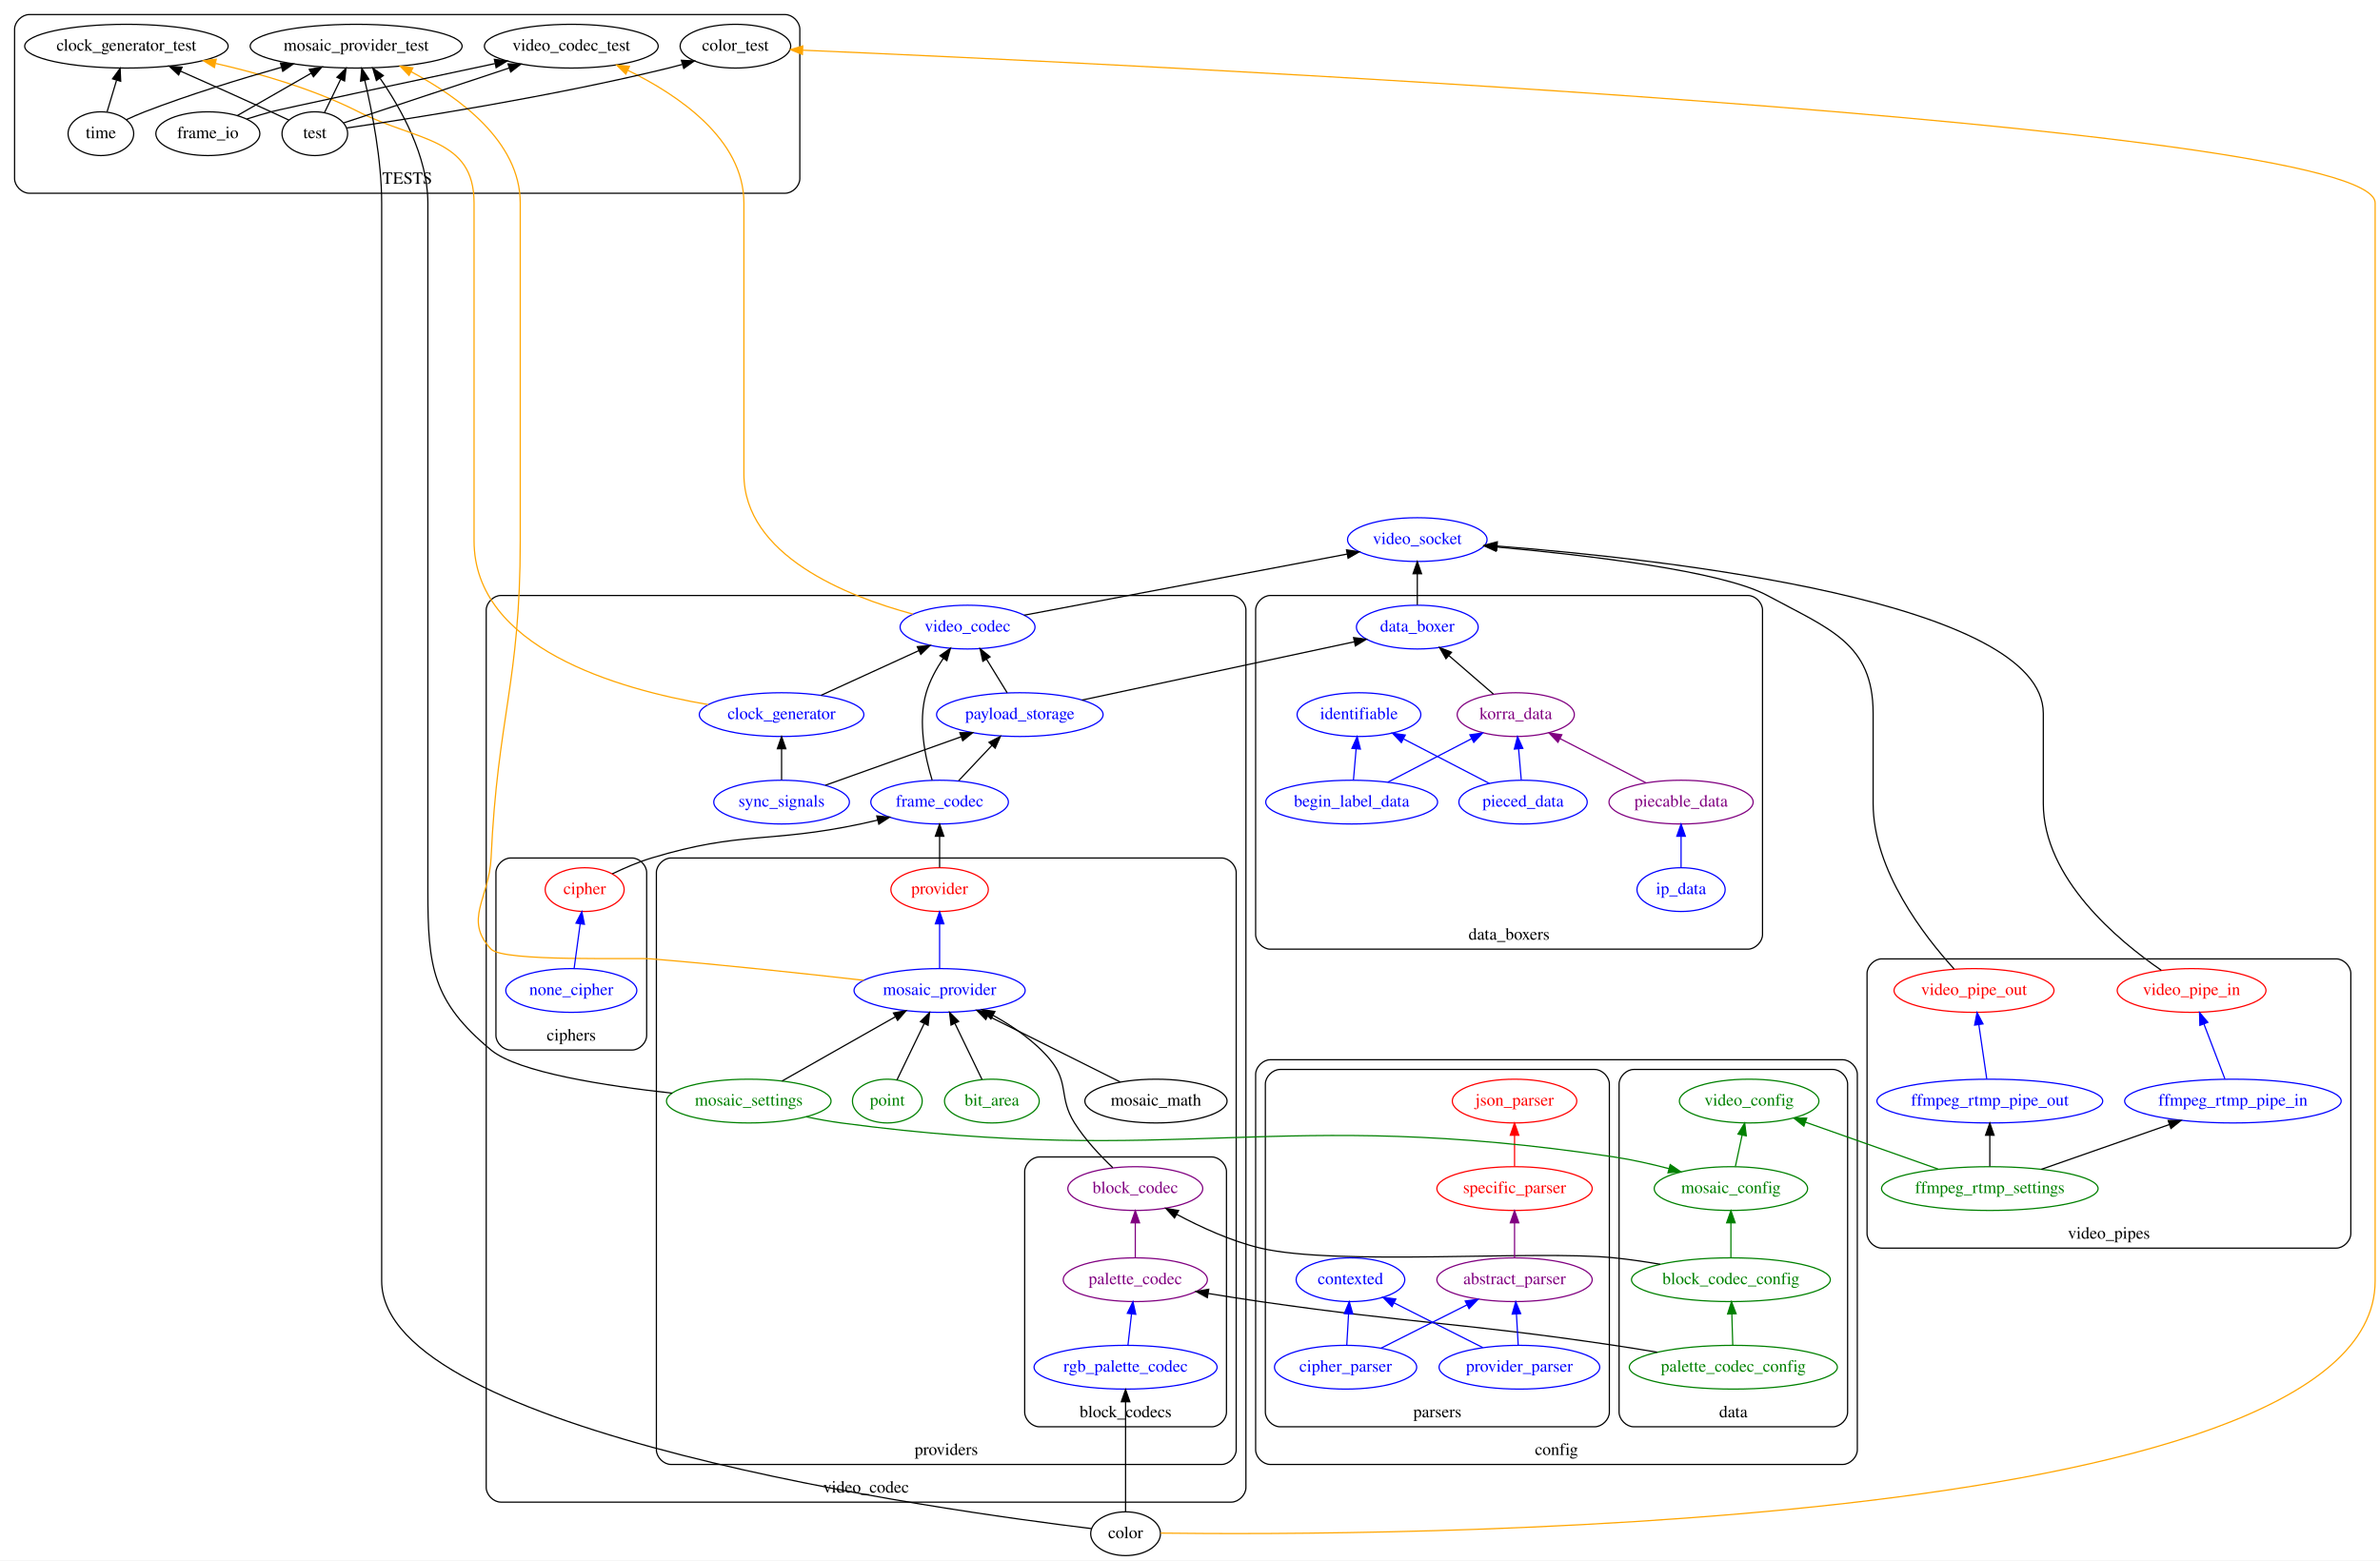
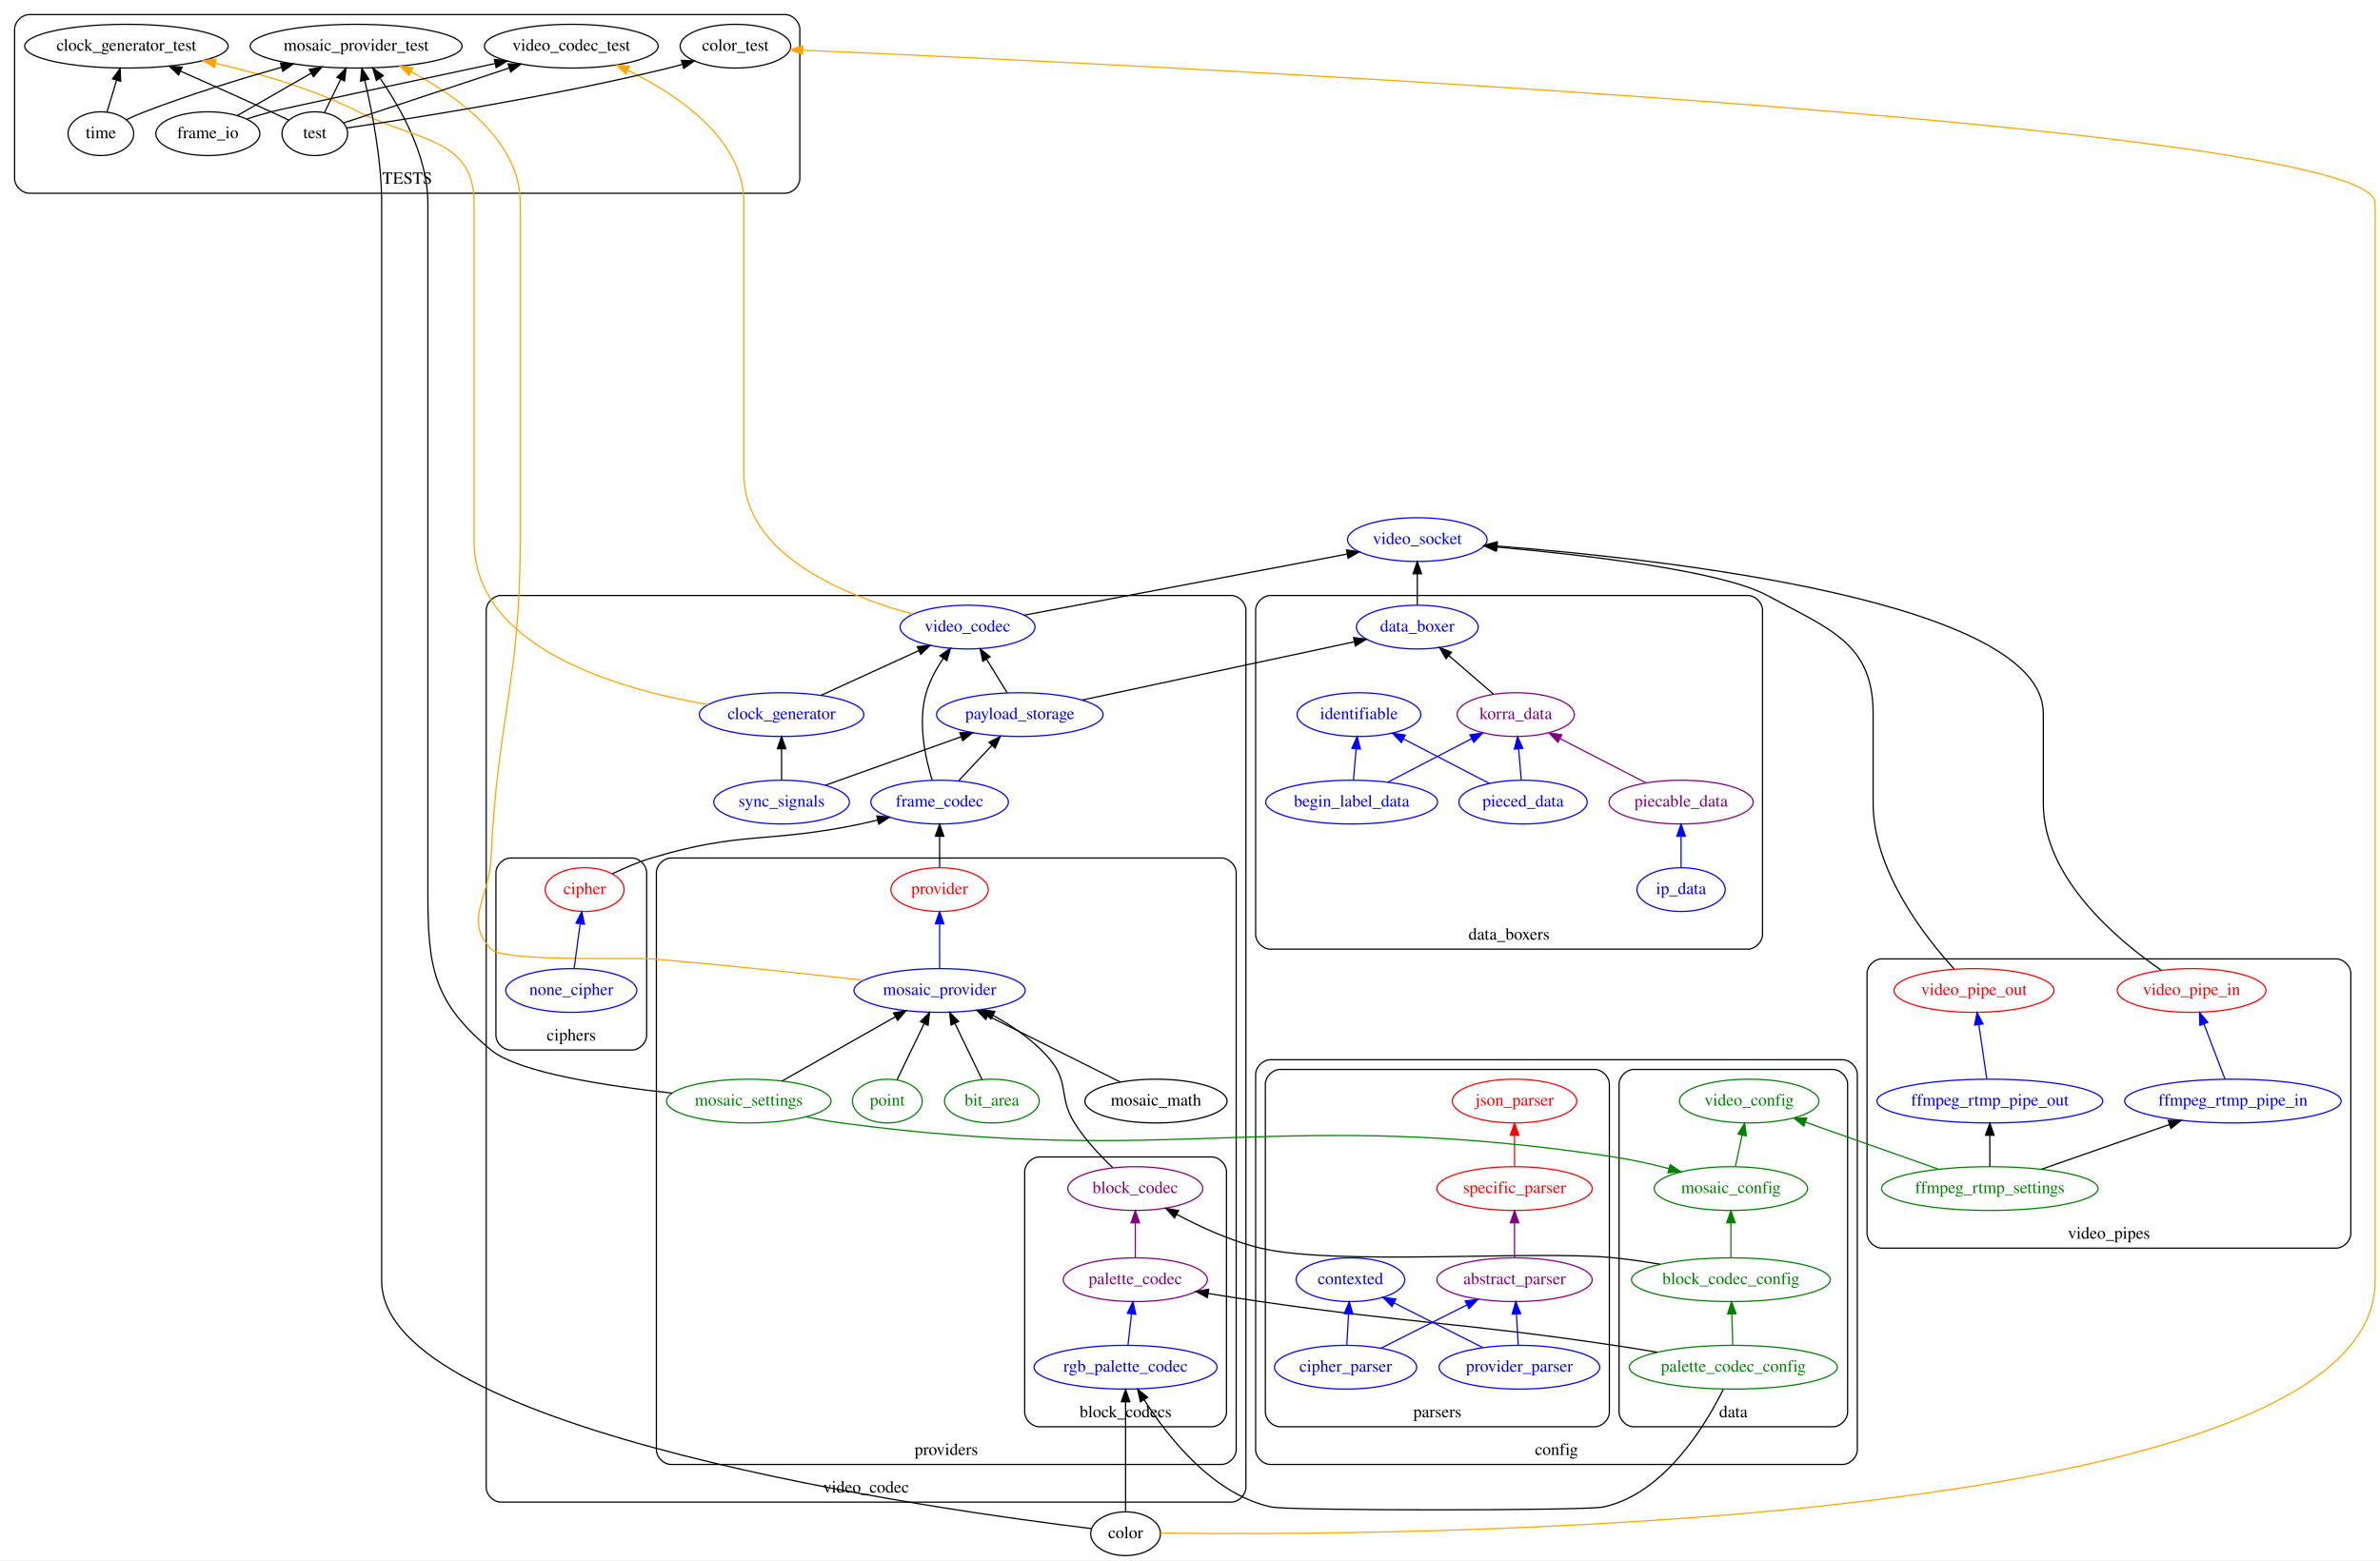
<svg xmlns="http://www.w3.org/2000/svg" width="1958pt" height="1284pt" viewBox="0.00 0.00 1958.00 1284.00">
  <g id="graph0" class="graph" transform="scale(1 1) rotate(0) translate(4 1280)">
    <polygon fill="white" stroke="transparent" points="-4,4 -4,-1280 1954,-1280 1954,4 -4,4" />
    <g id="clust2" class="cluster">
      <path fill="none" stroke="black" d="M1041,-75C1041,-75 1512,-75 1512,-75 1518,-75 1524,-81 1524,-87 1524,-87 1524,-396 1524,-396 1524,-402 1518,-408 1512,-408 1512,-408 1041,-408 1041,-408 1035,-408 1029,-402 1029,-396 1029,-396 1029,-87 1029,-87 1029,-81 1035,-75 1041,-75" />
      <text text-anchor="middle" x="1276.5" y="-82.8" font-family="Times,serif" font-size="14.00">config</text>
    </g>
    <g id="clust3" class="cluster">
      <path fill="none" stroke="black" d="M1340,-106C1340,-106 1504,-106 1504,-106 1510,-106 1516,-112 1516,-118 1516,-118 1516,-388 1516,-388 1516,-394 1510,-400 1504,-400 1504,-400 1340,-400 1340,-400 1334,-400 1328,-394 1328,-388 1328,-388 1328,-118 1328,-118 1328,-112 1334,-106 1340,-106" />
      <text text-anchor="middle" x="1422" y="-113.8" font-family="Times,serif" font-size="14.00">data</text>
    </g>
    <g id="clust4" class="cluster">
      <path fill="none" stroke="black" d="M1049,-106C1049,-106 1308,-106 1308,-106 1314,-106 1320,-112 1320,-118 1320,-118 1320,-388 1320,-388 1320,-394 1314,-400 1308,-400 1308,-400 1049,-400 1049,-400 1043,-400 1037,-394 1037,-388 1037,-388 1037,-118 1037,-118 1037,-112 1043,-106 1049,-106" />
      <text text-anchor="middle" x="1178.5" y="-113.8" font-family="Times,serif" font-size="14.00">parsers</text>
    </g>
    <g id="clust5" class="cluster">
      <path fill="none" stroke="black" d="M1041,-499C1041,-499 1434,-499 1434,-499 1440,-499 1446,-505 1446,-511 1446,-511 1446,-778 1446,-778 1446,-784 1440,-790 1434,-790 1434,-790 1041,-790 1041,-790 1035,-790 1029,-784 1029,-778 1029,-778 1029,-511 1029,-511 1029,-505 1035,-499 1041,-499" />
      <text text-anchor="middle" x="1237.5" y="-506.8" font-family="Times,serif" font-size="14.00">data_boxers</text>
    </g>
    <g id="clust9" class="cluster">
      <path fill="none" stroke="black" d="M408,-44C408,-44 1009,-44 1009,-44 1015,-44 1021,-50 1021,-56 1021,-56 1021,-778 1021,-778 1021,-784 1015,-790 1009,-790 1009,-790 408,-790 408,-790 402,-790 396,-784 396,-778 396,-778 396,-56 396,-56 396,-50 402,-44 408,-44" />
      <text text-anchor="middle" x="708.5" y="-51.8" font-family="Times,serif" font-size="14.00">video_codec</text>
    </g>
    <g id="clust11" class="cluster">
      <path fill="none" stroke="black" d="M548,-75C548,-75 1001,-75 1001,-75 1007,-75 1013,-81 1013,-87 1013,-87 1013,-562 1013,-562 1013,-568 1007,-574 1001,-574 1001,-574 548,-574 548,-574 542,-574 536,-568 536,-562 536,-562 536,-87 536,-87 536,-81 542,-75 548,-75" />
      <text text-anchor="middle" x="774.5" y="-82.8" font-family="Times,serif" font-size="14.00">providers</text>
    </g>
    <g id="clust13" class="cluster">
      <path fill="none" stroke="black" d="M851,-106C851,-106 993,-106 993,-106 999,-106 1005,-112 1005,-118 1005,-118 1005,-316 1005,-316 1005,-322 999,-328 993,-328 993,-328 851,-328 851,-328 845,-328 839,-322 839,-316 839,-316 839,-118 839,-118 839,-112 845,-106 851,-106" />
      <text text-anchor="middle" x="922" y="-113.8" font-family="Times,serif" font-size="14.00">block_codecs</text>
    </g>
    <g id="clust14" class="cluster">
      <path fill="none" stroke="black" d="M416,-416C416,-416 516,-416 516,-416 522,-416 528,-422 528,-428 528,-428 528,-562 528,-562 528,-568 522,-574 516,-574 516,-574 416,-574 416,-574 410,-574 404,-568 404,-562 404,-562 404,-428 404,-428 404,-422 410,-416 416,-416" />
      <text text-anchor="middle" x="466" y="-423.8" font-family="Times,serif" font-size="14.00">ciphers</text>
    </g>
    <g id="clust15" class="cluster">
      <path fill="none" stroke="black" d="M1544,-253C1544,-253 1918,-253 1918,-253 1924,-253 1930,-259 1930,-265 1930,-265 1930,-479 1930,-479 1930,-485 1924,-491 1918,-491 1918,-491 1544,-491 1544,-491 1538,-491 1532,-485 1532,-479 1532,-479 1532,-265 1532,-265 1532,-259 1538,-253 1544,-253" />
      <text text-anchor="middle" x="1731" y="-260.8" font-family="Times,serif" font-size="14.00">video_pipes</text>
    </g>
    <g id="clust16" class="cluster">
      <path fill="none" stroke="black" d="M20,-1121C20,-1121 642,-1121 642,-1121 648,-1121 654,-1127 654,-1133 654,-1133 654,-1256 654,-1256 654,-1262 648,-1268 642,-1268 642,-1268 20,-1268 20,-1268 14,-1268 8,-1262 8,-1256 8,-1256 8,-1133 8,-1133 8,-1127 14,-1121 20,-1121" />
      <text text-anchor="middle" x="331" y="-1128.8" font-family="Times,serif" font-size="14.00">TESTS</text>
    </g>
    <g id="node1" class="node">
      <ellipse fill="none" stroke="green" cx="1435" cy="-374" rx="57.39" ry="18" />
      <text text-anchor="middle" x="1435" y="-370.3" font-family="Times,serif" font-size="14.00" fill="green">video_config</text>
    </g>
    <g id="node2" class="node">
      <ellipse fill="none" stroke="green" cx="1420" cy="-302" rx="63.09" ry="18" />
      <text text-anchor="middle" x="1420" y="-298.3" font-family="Times,serif" font-size="14.00" fill="green">mosaic_config</text>
    </g>
    <g id="edge1" class="edge">
      <path fill="none" stroke="green" d="M1423.71,-320.3C1425.36,-328.02 1427.35,-337.29 1429.19,-345.89" />
      <polygon fill="green" stroke="green" points="1425.82,-346.85 1431.33,-355.9 1432.66,-345.38 1425.82,-346.85" />
    </g>
    <g id="node3" class="node">
      <ellipse fill="none" stroke="green" cx="1420" cy="-227" rx="81.79" ry="18" />
      <text text-anchor="middle" x="1420" y="-223.3" font-family="Times,serif" font-size="14.00" fill="green">block_codec_config</text>
    </g>
    <g id="edge2" class="edge">
      <path fill="none" stroke="green" d="M1420,-245.3C1420,-253.75 1420,-264.13 1420,-273.63" />
      <polygon fill="green" stroke="green" points="1416.5,-273.82 1420,-283.82 1423.5,-273.82 1416.5,-273.82" />
    </g>
    <g id="node24" class="node">
      <ellipse fill="none" stroke="purple" cx="930" cy="-302" rx="55.49" ry="18" />
      <text text-anchor="middle" x="930" y="-298.3" font-family="Times,serif" font-size="14.00" fill="purple">block_codec</text>
    </g>
    <g id="edge24" class="edge">
      <path fill="none" stroke="black" d="M1361.81,-239.72C1349.38,-241.83 1336.29,-243.75 1324,-245 1259.64,-251.55 1095.96,-238.14 1033,-253 1008.8,-258.71 983.46,-270.43 963.97,-280.86" />
      <polygon fill="black" stroke="black" points="962.26,-277.81 955.18,-285.69 965.63,-283.95 962.26,-277.81" />
    </g>
    <g id="node4" class="node">
      <ellipse fill="none" stroke="green" cx="1422" cy="-155" rx="85.59" ry="18" />
      <text text-anchor="middle" x="1422" y="-151.3" font-family="Times,serif" font-size="14.00" fill="green">palette_codec_config</text>
    </g>
    <g id="edge3" class="edge">
      <path fill="none" stroke="green" d="M1421.51,-173.3C1421.29,-181.02 1421.02,-190.29 1420.77,-198.89" />
      <polygon fill="green" stroke="green" points="1417.28,-198.8 1420.49,-208.9 1424.27,-199 1417.28,-198.8" />
    </g>
    <g id="node25" class="node">
      <ellipse fill="none" stroke="purple" cx="930" cy="-227" rx="59.29" ry="18" />
      <text text-anchor="middle" x="930" y="-223.3" font-family="Times,serif" font-size="14.00" fill="purple">palette_codec</text>
    </g>
    <g id="edge25" class="edge">
      <path fill="none" stroke="black" d="M1359.34,-167.34C1347.61,-169.33 1335.44,-171.3 1324,-173 1195.09,-192.14 1161.98,-190.39 1033,-209 1019.07,-211.01 1004.11,-213.37 990.04,-215.67" />
      <polygon fill="black" stroke="black" points="989.26,-212.25 979.97,-217.33 990.41,-219.16 989.26,-212.25" />
    </g>
+     <g id="node26" class="node">
+       <ellipse fill="none" stroke="blue" cx="922" cy="-155" rx="75.29" ry="18" />
+       <text text-anchor="middle" x="922" y="-151.3" font-family="Times,serif" font-size="14.00" fill="blue">rgb_palette_codec</text>
+     </g>
+     <g id="edge26" class="edge">
+       <path fill="none" stroke="black" d="M1413.74,-136.75C1398.98,-107.07 1364.89,-50.59 1315,-40 1300.16,-36.85 1056.84,-36.85 1042,-40 993.96,-50.2 956.75,-97.67 937.21,-128.34" />
+       <polygon fill="black" stroke="black" points="934.22,-126.53 931.95,-136.88 940.18,-130.2 934.22,-126.53" />
+     </g>
    <g id="node5" class="node">
      <ellipse fill="none" stroke="red" cx="1242" cy="-374" rx="51.19" ry="18" />
      <text text-anchor="middle" x="1242" y="-370.3" font-family="Times,serif" font-size="14.00" fill="red">json_parser</text>
    </g>
    <g id="node6" class="node">
      <ellipse fill="none" stroke="red" cx="1242" cy="-302" rx="63.89" ry="18" />
      <text text-anchor="middle" x="1242" y="-298.3" font-family="Times,serif" font-size="14.00" fill="red">specific_parser</text>
    </g>
    <g id="edge4" class="edge">
      <path fill="none" stroke="red" d="M1242,-320.3C1242,-328.02 1242,-337.29 1242,-345.89" />
      <polygon fill="red" stroke="red" points="1238.5,-345.9 1242,-355.9 1245.5,-345.9 1238.5,-345.9" />
    </g>
    <g id="node7" class="node">
      <ellipse fill="none" stroke="purple" cx="1242" cy="-227" rx="63.89" ry="18" />
      <text text-anchor="middle" x="1242" y="-223.3" font-family="Times,serif" font-size="14.00" fill="purple">abstract_parser</text>
    </g>
    <g id="edge5" class="edge">
      <path fill="none" stroke="purple" d="M1242,-245.3C1242,-253.75 1242,-264.13 1242,-273.63" />
      <polygon fill="purple" stroke="purple" points="1238.5,-273.82 1242,-283.82 1245.5,-273.82 1238.5,-273.82" />
    </g>
    <g id="node8" class="node">
      <ellipse fill="none" stroke="blue" cx="1103" cy="-155" rx="58.49" ry="18" />
      <text text-anchor="middle" x="1103" y="-151.3" font-family="Times,serif" font-size="14.00" fill="blue">cipher_parser</text>
    </g>
    <g id="edge6" class="edge">
      <path fill="none" stroke="blue" d="M1132.14,-170.67C1152.71,-181.03 1180.5,-195.03 1202.98,-206.35" />
      <polygon fill="blue" stroke="blue" points="1201.43,-209.49 1211.94,-210.86 1204.58,-203.24 1201.43,-209.49" />
    </g>
    <g id="node10" class="node">
      <ellipse fill="none" stroke="blue" cx="1107" cy="-227" rx="44.69" ry="18" />
      <text text-anchor="middle" x="1107" y="-223.3" font-family="Times,serif" font-size="14.00" fill="blue">contexted</text>
    </g>
    <g id="edge7" class="edge">
      <path fill="none" stroke="blue" d="M1103.99,-173.3C1104.43,-181.02 1104.96,-190.29 1105.45,-198.89" />
      <polygon fill="blue" stroke="blue" points="1101.96,-199.11 1106.02,-208.9 1108.95,-198.71 1101.96,-199.11" />
    </g>
    <g id="node9" class="node">
      <ellipse fill="none" stroke="blue" cx="1246" cy="-155" rx="66.09" ry="18" />
      <text text-anchor="middle" x="1246" y="-151.3" font-family="Times,serif" font-size="14.00" fill="blue">provider_parser</text>
    </g>
    <g id="edge8" class="edge">
      <path fill="none" stroke="blue" d="M1245.01,-173.3C1244.57,-181.02 1244.04,-190.29 1243.55,-198.89" />
      <polygon fill="blue" stroke="blue" points="1240.05,-198.71 1242.98,-208.9 1247.04,-199.11 1240.05,-198.71" />
    </g>
    <g id="edge9" class="edge">
      <path fill="none" stroke="blue" d="M1215.84,-171.19C1194.36,-182 1165.42,-196.58 1142.78,-207.98" />
      <polygon fill="blue" stroke="blue" points="1141.17,-204.87 1133.81,-212.5 1144.32,-211.12 1141.17,-204.87" />
    </g>
    <g id="node11" class="node">
      <ellipse fill="none" stroke="blue" cx="1114" cy="-692" rx="50.89" ry="18" />
      <text text-anchor="middle" x="1114" y="-688.3" font-family="Times,serif" font-size="14.00" fill="blue">identifiable</text>
    </g>
    <g id="node12" class="node">
      <ellipse fill="none" stroke="purple" cx="1243" cy="-692" rx="48.19" ry="18" />
      <text text-anchor="middle" x="1243" y="-688.3" font-family="Times,serif" font-size="14.00" fill="purple">korra_data</text>
    </g>
    <g id="node17" class="node">
      <ellipse fill="none" stroke="blue" cx="1162" cy="-764" rx="50.09" ry="18" />
      <text text-anchor="middle" x="1162" y="-760.3" font-family="Times,serif" font-size="14.00" fill="blue">data_boxer</text>
    </g>
    <g id="edge16" class="edge">
      <path fill="none" stroke="black" d="M1224.62,-708.88C1213.85,-718.19 1200.07,-730.1 1188.18,-740.38" />
      <polygon fill="black" stroke="black" points="1185.59,-737.99 1180.31,-747.18 1190.16,-743.29 1185.59,-737.99" />
    </g>
    <g id="node13" class="node">
      <ellipse fill="none" stroke="blue" cx="1108" cy="-620" rx="70.69" ry="18" />
      <text text-anchor="middle" x="1108" y="-616.3" font-family="Times,serif" font-size="14.00" fill="blue">begin_label_data</text>
    </g>
    <g id="edge11" class="edge">
      <path fill="none" stroke="blue" d="M1109.48,-638.3C1110.14,-646.02 1110.94,-655.29 1111.68,-663.89" />
      <polygon fill="blue" stroke="blue" points="1108.19,-664.23 1112.53,-673.9 1115.17,-663.63 1108.19,-664.23" />
    </g>
    <g id="edge10" class="edge">
      <path fill="none" stroke="blue" d="M1137.63,-636.36C1158,-646.93 1185.18,-661.02 1206.83,-672.25" />
      <polygon fill="blue" stroke="blue" points="1205.25,-675.37 1215.74,-676.86 1208.47,-669.15 1205.25,-675.37" />
    </g>
    <g id="node14" class="node">
      <ellipse fill="none" stroke="purple" cx="1379" cy="-620" rx="59.29" ry="18" />
      <text text-anchor="middle" x="1379" y="-616.3" font-family="Times,serif" font-size="14.00" fill="purple">piecable_data</text>
    </g>
    <g id="edge14" class="edge">
      <path fill="none" stroke="purple" d="M1350.16,-635.85C1329.55,-646.45 1301.67,-660.8 1279.52,-672.2" />
      <polygon fill="purple" stroke="purple" points="1277.7,-669.2 1270.41,-676.89 1280.9,-675.43 1277.7,-669.2" />
    </g>
    <g id="node15" class="node">
      <ellipse fill="none" stroke="blue" cx="1379" cy="-548" rx="36.29" ry="18" />
      <text text-anchor="middle" x="1379" y="-544.3" font-family="Times,serif" font-size="14.00" fill="blue">ip_data</text>
    </g>
    <g id="edge15" class="edge">
      <path fill="none" stroke="blue" d="M1379,-566.3C1379,-574.02 1379,-583.29 1379,-591.89" />
      <polygon fill="blue" stroke="blue" points="1375.5,-591.9 1379,-601.9 1382.5,-591.9 1375.5,-591.9" />
    </g>
    <g id="node16" class="node">
      <ellipse fill="none" stroke="blue" cx="1249" cy="-620" rx="52.79" ry="18" />
      <text text-anchor="middle" x="1249" y="-616.3" font-family="Times,serif" font-size="14.00" fill="blue">pieced_data</text>
    </g>
    <g id="edge13" class="edge">
      <path fill="none" stroke="blue" d="M1221.35,-635.33C1200.97,-645.9 1173.03,-660.39 1150.76,-671.94" />
      <polygon fill="blue" stroke="blue" points="1148.87,-668.97 1141.61,-676.68 1152.1,-675.19 1148.87,-668.97" />
    </g>
    <g id="edge12" class="edge">
      <path fill="none" stroke="blue" d="M1247.52,-638.3C1246.86,-646.02 1246.06,-655.29 1245.32,-663.89" />
      <polygon fill="blue" stroke="blue" points="1241.83,-663.63 1244.47,-673.9 1248.81,-664.23 1241.83,-663.63" />
    </g>
    <g id="node39" class="node">
      <ellipse fill="none" stroke="blue" cx="1162" cy="-836" rx="57.39" ry="18" />
      <text text-anchor="middle" x="1162" y="-832.3" font-family="Times,serif" font-size="14.00" fill="blue">video_socket</text>
    </g>
-     <g id="edge46" class="edge">
+     <g id="edge47" class="edge">
      <path fill="none" stroke="black" d="M1162,-782.3C1162,-790.02 1162,-799.29 1162,-807.89" />
      <polygon fill="black" stroke="black" points="1158.5,-807.9 1162,-817.9 1165.5,-807.9 1158.5,-807.9" />
    </g>
    <g id="node18" class="node">
      <ellipse fill="none" stroke="red" cx="769" cy="-548" rx="40.09" ry="18" />
      <text text-anchor="middle" x="769" y="-544.3" font-family="Times,serif" font-size="14.00" fill="red">provider</text>
    </g>
    <g id="node29" class="node">
      <ellipse fill="none" stroke="blue" cx="769" cy="-620" rx="56.59" ry="18" />
      <text text-anchor="middle" x="769" y="-616.3" font-family="Times,serif" font-size="14.00" fill="blue">frame_codec</text>
    </g>
-     <g id="edge29" class="edge">
+     <g id="edge30" class="edge">
      <path fill="none" stroke="black" d="M769,-566.3C769,-574.02 769,-583.29 769,-591.89" />
      <polygon fill="black" stroke="black" points="765.5,-591.9 769,-601.9 772.5,-591.9 765.5,-591.9" />
    </g>
    <g id="node19" class="node">
      <ellipse fill="none" stroke="blue" cx="769" cy="-465" rx="70.39" ry="18" />
      <text text-anchor="middle" x="769" y="-461.3" font-family="Times,serif" font-size="14.00" fill="blue">mosaic_provider</text>
    </g>
-     <g id="edge27" class="edge">
+     <g id="edge28" class="edge">
      <path fill="none" stroke="blue" d="M769,-483.18C769,-493.81 769,-507.69 769,-519.8" />
      <polygon fill="blue" stroke="blue" points="765.5,-519.85 769,-529.85 772.5,-519.85 765.5,-519.85" />
    </g>
    <g id="node44" class="node">
      <ellipse fill="none" stroke="black" cx="289" cy="-1242" rx="87.18" ry="18" />
      <text text-anchor="middle" x="289" y="-1238.3" font-family="Times,serif" font-size="14.00">mosaic_provider_test</text>
    </g>
-     <g id="edge58" class="edge">
+     <g id="edge59" class="edge">
      <path fill="none" stroke="orange" d="M706.7,-473.34C658.94,-478.78 591.37,-486.07 532,-491 517.36,-492.22 410.07,-488.3 400,-499 377.15,-523.27 398.47,-540.7 400,-574 405.34,-690.37 424,-718.51 424,-835 424,-835 424,-835 424,-1113 424,-1163.53 373.58,-1200.11 334.36,-1220.91" />
      <polygon fill="orange" stroke="orange" points="332.49,-1217.94 325.18,-1225.61 335.67,-1224.17 332.49,-1217.94" />
    </g>
    <g id="node20" class="node">
      <ellipse fill="none" stroke="green" cx="812" cy="-374" rx="38.99" ry="18" />
      <text text-anchor="middle" x="812" y="-370.3" font-family="Times,serif" font-size="14.00" fill="green">bit_area</text>
    </g>
    <g id="edge20" class="edge">
      <path fill="none" stroke="black" d="M803.91,-391.74C797.65,-404.71 788.85,-422.92 781.65,-437.81" />
      <polygon fill="black" stroke="black" points="778.4,-436.51 777.2,-447.03 784.7,-439.55 778.4,-436.51" />
    </g>
    <g id="node21" class="node">
      <ellipse fill="none" stroke="green" cx="726" cy="-374" rx="28.7" ry="18" />
      <text text-anchor="middle" x="726" y="-370.3" font-family="Times,serif" font-size="14.00" fill="green">point</text>
    </g>
    <g id="edge19" class="edge">
      <path fill="none" stroke="black" d="M733.89,-391.32C740.13,-404.25 748.98,-422.56 756.23,-437.57" />
      <polygon fill="black" stroke="black" points="753.22,-439.39 760.72,-446.87 759.52,-436.34 753.22,-439.39" />
    </g>
    <g id="node22" class="node">
      <ellipse fill="none" stroke="black" cx="947" cy="-374" rx="58.49" ry="18" />
      <text text-anchor="middle" x="947" y="-370.3" font-family="Times,serif" font-size="14.00">mosaic_math</text>
    </g>
    <g id="edge21" class="edge">
      <path fill="none" stroke="black" d="M917.61,-389.7C887.95,-404.53 841.95,-427.53 808.98,-444.01" />
      <polygon fill="black" stroke="black" points="807.01,-441.08 799.63,-448.68 810.14,-447.34 807.01,-441.08" />
    </g>
    <g id="node23" class="node">
      <ellipse fill="none" stroke="green" cx="612" cy="-374" rx="67.69" ry="18" />
      <text text-anchor="middle" x="612" y="-370.3" font-family="Times,serif" font-size="14.00" fill="green">mosaic_settings</text>
    </g>
    <g id="edge17" class="edge">
      <path fill="none" stroke="green" d="M659.2,-361.09C668.68,-359.08 678.62,-357.25 688,-356 968.48,-318.75 1044.21,-370.11 1324,-328 1338.81,-325.77 1354.63,-322.17 1369.07,-318.39" />
      <polygon fill="green" stroke="green" points="1370.07,-321.75 1378.81,-315.76 1368.25,-314.99 1370.07,-321.75" />
    </g>
    <g id="edge18" class="edge">
      <path fill="none" stroke="black" d="M639.35,-390.5C665.19,-405.15 704.14,-427.23 732.6,-443.36" />
      <polygon fill="black" stroke="black" points="731.01,-446.49 741.44,-448.38 734.47,-440.4 731.01,-446.49" />
    </g>
-     <g id="edge57" class="edge">
+     <g id="edge58" class="edge">
      <path fill="none" stroke="black" d="M548.96,-380.51C494.9,-386.41 422.3,-397.52 400,-416 351.77,-455.97 348,-484.36 348,-547 348,-547 348,-547 348,-1113 348,-1151.36 325.88,-1190.73 308.73,-1215.5" />
      <polygon fill="black" stroke="black" points="305.66,-1213.76 302.68,-1223.93 311.35,-1217.84 305.66,-1213.76" />
    </g>
-     <g id="edge26" class="edge">
+     <g id="edge27" class="edge">
      <path fill="none" stroke="black" d="M911.47,-319.22C901.12,-329.05 888.62,-342.3 880,-356 866.81,-376.96 875.82,-388.95 860,-408 847.4,-423.17 829.57,-435.4 813.03,-444.51" />
      <polygon fill="black" stroke="black" points="811.23,-441.5 804.01,-449.25 814.49,-447.7 811.23,-441.5" />
    </g>
    <g id="edge22" class="edge">
      <path fill="none" stroke="purple" d="M930,-245.3C930,-253.75 930,-264.13 930,-273.63" />
      <polygon fill="purple" stroke="purple" points="926.5,-273.82 930,-283.82 933.5,-273.82 926.5,-273.82" />
    </g>
-     <g id="node26" class="node">
-       <ellipse fill="none" stroke="blue" cx="922" cy="-155" rx="75.29" ry="18" />
-       <text text-anchor="middle" x="922" y="-151.3" font-family="Times,serif" font-size="14.00" fill="blue">rgb_palette_codec</text>
-     </g>
    <g id="edge23" class="edge">
      <path fill="none" stroke="blue" d="M923.98,-173.3C924.86,-181.02 925.92,-190.29 926.9,-198.89" />
      <polygon fill="blue" stroke="blue" points="923.43,-199.36 928.05,-208.9 930.39,-198.56 923.43,-199.36" />
    </g>
    <g id="node27" class="node">
      <ellipse fill="none" stroke="red" cx="477" cy="-548" rx="32.49" ry="18" />
      <text text-anchor="middle" x="477" y="-544.3" font-family="Times,serif" font-size="14.00" fill="red">cipher</text>
    </g>
-     <g id="edge30" class="edge">
+     <g id="edge31" class="edge">
      <path fill="none" stroke="black" d="M499.75,-560.99C509.46,-565.66 521.06,-570.69 532,-574 606.13,-596.44 628.23,-585.96 704,-602 708.61,-602.98 713.38,-604.07 718.15,-605.21" />
      <polygon fill="black" stroke="black" points="717.33,-608.61 727.88,-607.62 719.01,-601.82 717.33,-608.61" />
    </g>
    <g id="node28" class="node">
      <ellipse fill="none" stroke="blue" cx="466" cy="-465" rx="53.89" ry="18" />
      <text text-anchor="middle" x="466" y="-461.3" font-family="Times,serif" font-size="14.00" fill="blue">none_cipher</text>
    </g>
-     <g id="edge28" class="edge">
+     <g id="edge29" class="edge">
      <path fill="none" stroke="blue" d="M468.33,-483.18C469.78,-493.81 471.66,-507.69 473.31,-519.8" />
      <polygon fill="blue" stroke="blue" points="469.86,-520.41 474.67,-529.85 476.79,-519.47 469.86,-520.41" />
    </g>
    <g id="node30" class="node">
      <ellipse fill="none" stroke="blue" cx="792" cy="-764" rx="55.49" ry="18" />
      <text text-anchor="middle" x="792" y="-760.3" font-family="Times,serif" font-size="14.00" fill="blue">video_codec</text>
    </g>
-     <g id="edge36" class="edge">
+     <g id="edge37" class="edge">
      <path fill="none" stroke="black" d="M762.87,-638.06C757.27,-656.22 750.86,-685.65 758,-710 760.92,-719.97 766.36,-729.83 772.04,-738.3" />
      <polygon fill="black" stroke="black" points="769.29,-740.47 777.95,-746.57 774.98,-736.4 769.29,-740.47" />
    </g>
    <g id="node33" class="node">
      <ellipse fill="none" stroke="blue" cx="835" cy="-692" rx="68.49" ry="18" />
      <text text-anchor="middle" x="835" y="-688.3" font-family="Times,serif" font-size="14.00" fill="blue">payload_storage</text>
    </g>
-     <g id="edge35" class="edge">
+     <g id="edge36" class="edge">
      <path fill="none" stroke="black" d="M784.64,-637.59C792.82,-646.27 802.99,-657.05 812.05,-666.66" />
      <polygon fill="black" stroke="black" points="809.61,-669.17 819.01,-674.04 814.7,-664.37 809.61,-669.17" />
    </g>
-     <g id="edge42" class="edge">
+     <g id="edge43" class="edge">
      <path fill="none" stroke="black" d="M838.49,-773.79C905.96,-786.56 1030.96,-810.21 1104.25,-824.08" />
      <polygon fill="black" stroke="black" points="1103.77,-827.54 1114.24,-825.96 1105.07,-820.67 1103.77,-827.54" />
    </g>
    <g id="node46" class="node">
      <ellipse fill="none" stroke="black" cx="466" cy="-1242" rx="71.49" ry="18" />
      <text text-anchor="middle" x="466" y="-1238.3" font-family="Times,serif" font-size="14.00">video_codec_test</text>
    </g>
-     <g id="edge60" class="edge">
+     <g id="edge61" class="edge">
      <path fill="none" stroke="orange" d="M746.99,-774.7C692.52,-789.4 608,-823 608,-890 608,-890 608,-890 608,-1113 608,-1165.46 553.88,-1201.93 512.46,-1222.16" />
      <polygon fill="orange" stroke="orange" points="510.86,-1219.04 503.31,-1226.47 513.85,-1225.38 510.86,-1219.04" />
    </g>
    <g id="node31" class="node">
      <ellipse fill="none" stroke="blue" cx="639" cy="-692" rx="67.69" ry="18" />
      <text text-anchor="middle" x="639" y="-688.3" font-family="Times,serif" font-size="14.00" fill="blue">clock_generator</text>
    </g>
-     <g id="edge31" class="edge">
+     <g id="edge32" class="edge">
      <path fill="none" stroke="black" d="M671.45,-707.85C694.94,-718.59 726.83,-733.19 751.92,-744.66" />
      <polygon fill="black" stroke="black" points="750.62,-747.91 761.16,-748.89 753.53,-741.55 750.62,-747.91" />
    </g>
    <g id="node45" class="node">
      <ellipse fill="none" stroke="black" cx="100" cy="-1242" rx="83.69" ry="18" />
      <text text-anchor="middle" x="100" y="-1238.3" font-family="Times,serif" font-size="14.00">clock_generator_test</text>
    </g>
-     <g id="edge59" class="edge">
+     <g id="edge60" class="edge">
      <path fill="none" stroke="orange" d="M578.72,-700.23C503.89,-712.96 386,-746.98 386,-835 386,-835 386,-835 386,-1113 386,-1166.79 338.97,-1163.66 291,-1188 254.25,-1206.64 210.09,-1219.44 173.5,-1227.78" />
      <polygon fill="orange" stroke="orange" points="172.4,-1224.44 163.39,-1230.02 173.91,-1231.28 172.4,-1224.44" />
    </g>
    <g id="node32" class="node">
      <ellipse fill="none" stroke="blue" cx="639" cy="-620" rx="55.79" ry="18" />
      <text text-anchor="middle" x="639" y="-616.3" font-family="Times,serif" font-size="14.00" fill="blue">sync_signals</text>
    </g>
-     <g id="edge32" class="edge">
+     <g id="edge33" class="edge">
      <path fill="none" stroke="black" d="M639,-638.3C639,-646.02 639,-655.29 639,-663.89" />
      <polygon fill="black" stroke="black" points="635.5,-663.9 639,-673.9 642.5,-663.9 635.5,-663.9" />
    </g>
-     <g id="edge33" class="edge">
+     <g id="edge34" class="edge">
      <path fill="none" stroke="black" d="M674.95,-633.84C706.37,-645.06 752.24,-661.44 786.82,-673.79" />
      <polygon fill="black" stroke="black" points="785.66,-677.1 796.26,-677.16 788.02,-670.5 785.66,-677.1" />
    </g>
-     <g id="edge45" class="edge">
+     <g id="edge46" class="edge">
      <path fill="none" stroke="black" d="M886.09,-703.94C947.18,-717.01 1048.84,-738.78 1110.22,-751.92" />
      <polygon fill="black" stroke="black" points="1109.58,-755.36 1120.09,-754.03 1111.04,-748.51 1109.58,-755.36" />
    </g>
-     <g id="edge34" class="edge">
+     <g id="edge35" class="edge">
      <path fill="none" stroke="black" d="M824.59,-709.95C819.52,-718.2 813.32,-728.3 807.69,-737.46" />
      <polygon fill="black" stroke="black" points="804.57,-735.86 802.31,-746.21 810.53,-739.52 804.57,-735.86" />
    </g>
    <g id="node34" class="node">
      <ellipse fill="none" stroke="red" cx="1799" cy="-465" rx="61.19" ry="18" />
      <text text-anchor="middle" x="1799" y="-461.3" font-family="Times,serif" font-size="14.00" fill="red">video_pipe_in</text>
    </g>
-     <g id="edge43" class="edge">
+     <g id="edge44" class="edge">
      <path fill="none" stroke="black" d="M1774.02,-481.66C1738.32,-506.2 1677,-557.34 1677,-619 1677,-619 1677,-619 1677,-693 1677,-785.18 1366.51,-819.82 1227.69,-830.7" />
      <polygon fill="black" stroke="black" points="1227.31,-827.22 1217.6,-831.48 1227.84,-834.2 1227.31,-827.22" />
    </g>
    <g id="node35" class="node">
      <ellipse fill="none" stroke="red" cx="1620" cy="-465" rx="65.79" ry="18" />
      <text text-anchor="middle" x="1620" y="-461.3" font-family="Times,serif" font-size="14.00" fill="red">video_pipe_out</text>
    </g>
-     <g id="edge44" class="edge">
+     <g id="edge45" class="edge">
      <path fill="none" stroke="black" d="M1603.6,-482.74C1579.41,-509.28 1537,-563.7 1537,-619 1537,-619 1537,-619 1537,-693 1537,-750.91 1500.9,-762.37 1450,-790 1412.57,-810.32 1299.84,-823.37 1227.02,-829.93" />
      <polygon fill="black" stroke="black" points="1226.68,-826.45 1217.02,-830.81 1227.29,-833.42 1226.68,-826.45" />
    </g>
    <g id="node36" class="node">
      <ellipse fill="none" stroke="blue" cx="1833" cy="-374" rx="89.08" ry="18" />
      <text text-anchor="middle" x="1833" y="-370.3" font-family="Times,serif" font-size="14.00" fill="blue">ffmpeg_rtmp_pipe_in</text>
    </g>
-     <g id="edge37" class="edge">
+     <g id="edge38" class="edge">
      <path fill="none" stroke="blue" d="M1826.44,-392.16C1821.55,-404.96 1814.78,-422.7 1809.18,-437.35" />
      <polygon fill="blue" stroke="blue" points="1805.83,-436.3 1805.54,-446.89 1812.37,-438.8 1805.83,-436.3" />
    </g>
    <g id="node37" class="node">
      <ellipse fill="none" stroke="blue" cx="1633" cy="-374" rx="92.88" ry="18" />
      <text text-anchor="middle" x="1633" y="-370.3" font-family="Times,serif" font-size="14.00" fill="blue">ffmpeg_rtmp_pipe_out</text>
    </g>
-     <g id="edge38" class="edge">
+     <g id="edge39" class="edge">
      <path fill="none" stroke="blue" d="M1630.49,-392.16C1628.64,-404.84 1626.08,-422.36 1623.96,-436.92" />
      <polygon fill="blue" stroke="blue" points="1620.48,-436.49 1622.5,-446.89 1627.41,-437.5 1620.48,-436.49" />
    </g>
    <g id="node38" class="node">
      <ellipse fill="none" stroke="green" cx="1633" cy="-302" rx="89.08" ry="18" />
      <text text-anchor="middle" x="1633" y="-298.3" font-family="Times,serif" font-size="14.00" fill="green">ffmpeg_rtmp_settings</text>
    </g>
-     <g id="edge41" class="edge">
+     <g id="edge42" class="edge">
      <path fill="none" stroke="green" d="M1590.52,-318.02C1558.36,-329.39 1514.22,-344.99 1481.19,-356.67" />
      <polygon fill="green" stroke="green" points="1480.01,-353.38 1471.75,-360.01 1482.34,-359.97 1480.01,-353.38" />
    </g>
-     <g id="edge39" class="edge">
+     <g id="edge40" class="edge">
      <path fill="none" stroke="black" d="M1675.41,-317.85C1706.2,-328.62 1748.04,-343.26 1780.86,-354.75" />
      <polygon fill="black" stroke="black" points="1779.71,-358.06 1790.3,-358.06 1782.02,-351.45 1779.71,-358.06" />
    </g>
-     <g id="edge40" class="edge">
+     <g id="edge41" class="edge">
      <path fill="none" stroke="black" d="M1633,-320.3C1633,-328.02 1633,-337.29 1633,-345.89" />
      <polygon fill="black" stroke="black" points="1629.5,-345.9 1633,-355.9 1636.5,-345.9 1629.5,-345.9" />
    </g>
    <g id="node40" class="node">
      <ellipse fill="none" stroke="black" cx="922" cy="-18" rx="28.7" ry="18" />
      <text text-anchor="middle" x="922" y="-14.3" font-family="Times,serif" font-size="14.00">color</text>
    </g>
-     <g id="edge47" class="edge">
+     <g id="edge48" class="edge">
      <path fill="none" stroke="black" d="M922,-36.1C922,-58.9 922,-99.52 922,-126.61" />
      <polygon fill="black" stroke="black" points="918.5,-126.61 922,-136.61 925.5,-126.61 918.5,-126.61" />
    </g>
    <g id="node43" class="node">
      <ellipse fill="none" stroke="black" cx="601" cy="-1242" rx="45.49" ry="18" />
      <text text-anchor="middle" x="601" y="-1238.3" font-family="Times,serif" font-size="14.00">color_test</text>
    </g>
-     <g id="edge61" class="edge">
+     <g id="edge62" class="edge">
      <path fill="none" stroke="orange" d="M950.84,-18.5C1117.5,-16.38 1950,-16.3 1950,-226 1950,-226 1950,-226 1950,-1113 1950,-1179.09 910.16,-1227.8 656.37,-1238.7" />
      <polygon fill="orange" stroke="orange" points="656.11,-1235.21 646.27,-1239.13 656.41,-1242.2 656.11,-1235.21" />
    </g>
-     <g id="edge56" class="edge">
+     <g id="edge57" class="edge">
      <path fill="none" stroke="black" d="M894.11,-22.2C774.39,-36.68 310,-100.94 310,-226 310,-226 310,-226 310,-1113 310,-1148.23 302.16,-1188.2 296.06,-1213.97" />
      <polygon fill="black" stroke="black" points="292.64,-1213.21 293.66,-1223.76 299.44,-1214.88 292.64,-1213.21" />
    </g>
    <g id="node41" class="node">
      <ellipse fill="none" stroke="black" cx="255" cy="-1170" rx="27" ry="18" />
      <text text-anchor="middle" x="255" y="-1166.3" font-family="Times,serif" font-size="14.00">test</text>
    </g>
-     <g id="edge48" class="edge">
+     <g id="edge49" class="edge">
      <path fill="none" stroke="black" d="M281.31,-1174.71C332.62,-1182.19 449.48,-1200.38 546,-1224 549.66,-1224.9 553.44,-1225.9 557.22,-1226.95" />
      <polygon fill="black" stroke="black" points="556.56,-1230.41 567.14,-1229.84 558.52,-1223.69 556.56,-1230.41" />
    </g>
-     <g id="edge49" class="edge">
+     <g id="edge50" class="edge">
      <path fill="none" stroke="black" d="M262.89,-1187.24C266.85,-1195.39 271.74,-1205.47 276.22,-1214.69" />
      <polygon fill="black" stroke="black" points="273.17,-1216.41 280.68,-1223.88 279.46,-1213.35 273.17,-1216.41" />
    </g>
-     <g id="edge50" class="edge">
+     <g id="edge51" class="edge">
      <path fill="none" stroke="black" d="M233.72,-1181.15C228.89,-1183.42 223.77,-1185.81 219,-1188 194.45,-1199.26 166.9,-1211.55 144.5,-1221.46" />
      <polygon fill="black" stroke="black" points="142.97,-1218.31 135.24,-1225.55 145.8,-1224.71 142.97,-1218.31" />
    </g>
-     <g id="edge51" class="edge">
+     <g id="edge52" class="edge">
      <path fill="none" stroke="black" d="M278.79,-1178.89C311.66,-1189.8 371.78,-1209.74 415.04,-1224.09" />
      <polygon fill="black" stroke="black" points="413.95,-1227.42 424.54,-1227.25 416.15,-1220.78 413.95,-1227.42" />
    </g>
    <g id="node42" class="node">
      <ellipse fill="none" stroke="black" cx="79" cy="-1170" rx="27" ry="18" />
      <text text-anchor="middle" x="79" y="-1166.3" font-family="Times,serif" font-size="14.00">time</text>
    </g>
-     <g id="edge55" class="edge">
+     <g id="edge56" class="edge">
      <path fill="none" stroke="black" d="M100.1,-1181.59C104.94,-1183.84 110.1,-1186.11 115,-1188 151.73,-1202.18 193.96,-1215.12 227.62,-1224.67" />
      <polygon fill="black" stroke="black" points="226.75,-1228.06 237.32,-1227.39 228.64,-1221.32 226.75,-1228.06" />
    </g>
-     <g id="edge54" class="edge">
+     <g id="edge55" class="edge">
      <path fill="none" stroke="black" d="M84.08,-1187.95C86.42,-1195.74 89.25,-1205.18 91.88,-1213.92" />
      <polygon fill="black" stroke="black" points="88.59,-1215.15 94.82,-1223.72 95.3,-1213.14 88.59,-1215.15" />
    </g>
    <g id="node47" class="node">
      <ellipse fill="none" stroke="black" cx="167" cy="-1170" rx="42.79" ry="18" />
      <text text-anchor="middle" x="167" y="-1166.3" font-family="Times,serif" font-size="14.00">frame_io</text>
    </g>
-     <g id="edge52" class="edge">
+     <g id="edge53" class="edge">
      <path fill="none" stroke="black" d="M191.4,-1185C208.76,-1194.96 232.41,-1208.53 252.08,-1219.82" />
      <polygon fill="black" stroke="black" points="250.38,-1222.88 260.8,-1224.82 253.87,-1216.81 250.38,-1222.88" />
    </g>
-     <g id="edge53" class="edge">
+     <g id="edge54" class="edge">
      <path fill="none" stroke="black" d="M199.02,-1182.05C205.59,-1184.15 212.49,-1186.24 219,-1188 227.95,-1190.42 332.95,-1212.79 403.13,-1227.68" />
      <polygon fill="black" stroke="black" points="402.71,-1231.17 413.22,-1229.82 404.16,-1224.32 402.71,-1231.17" />
    </g>
  </g>
</svg>
